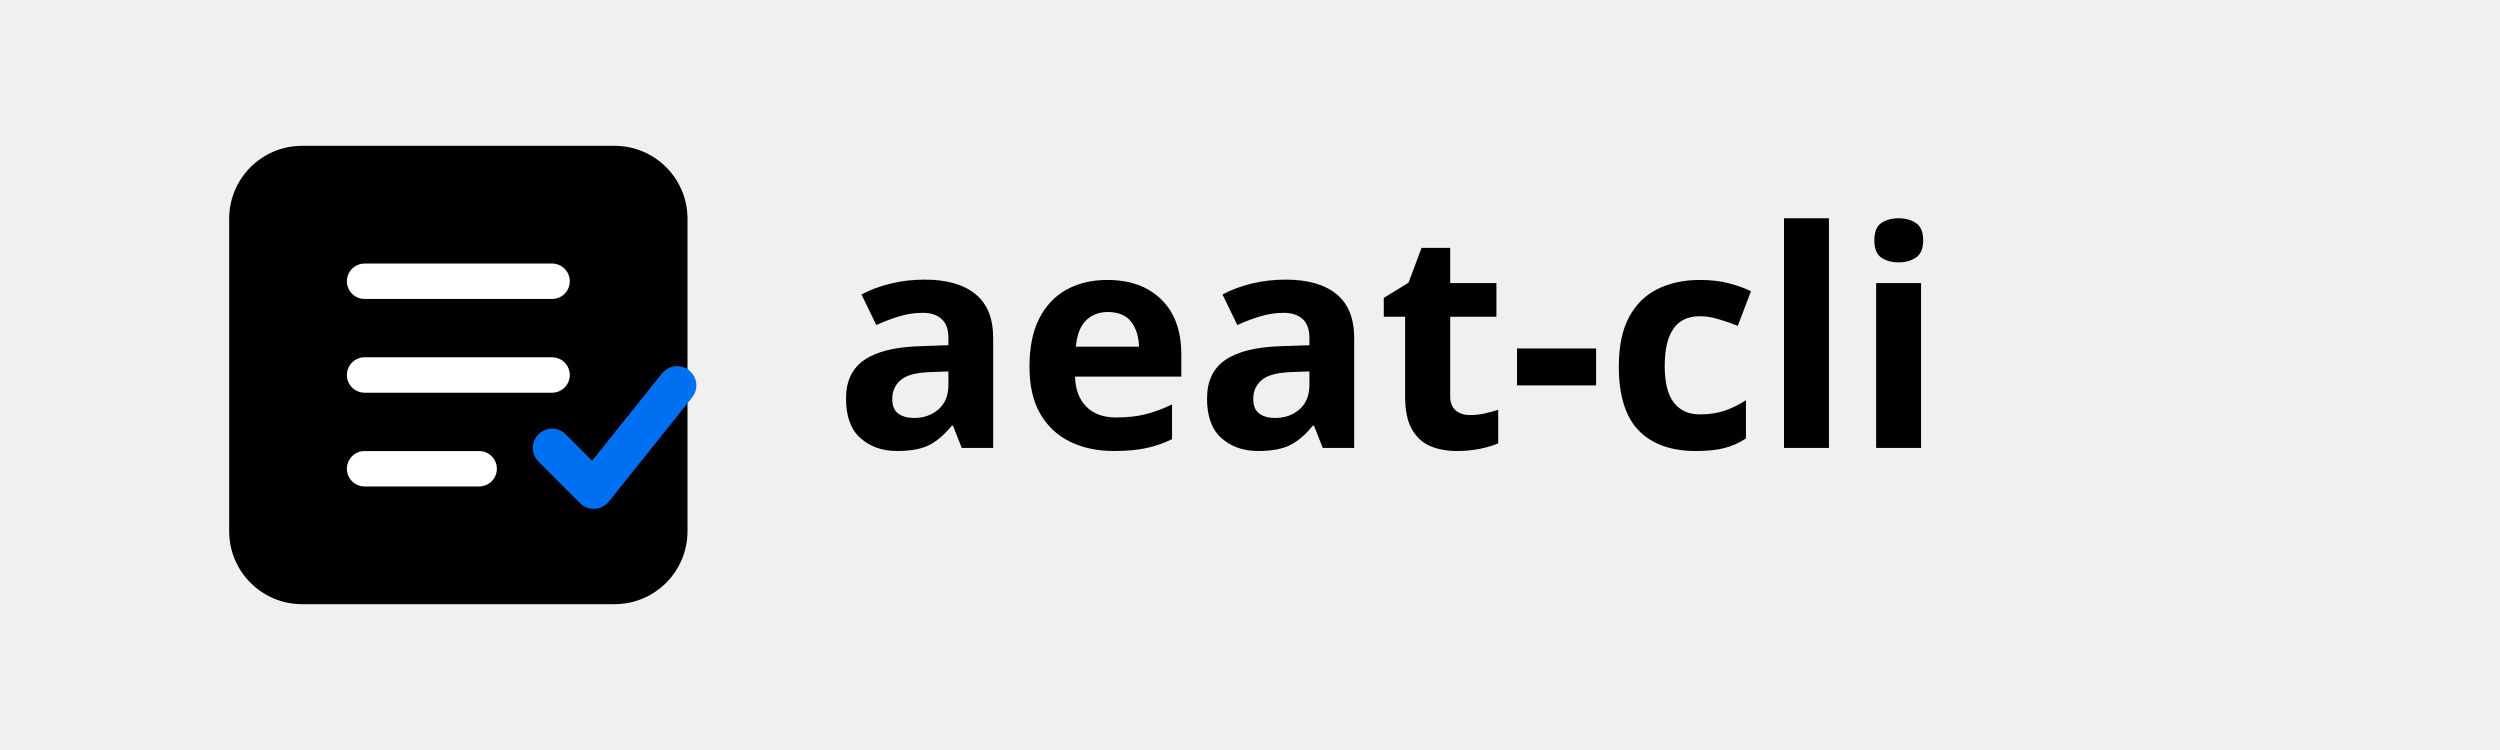
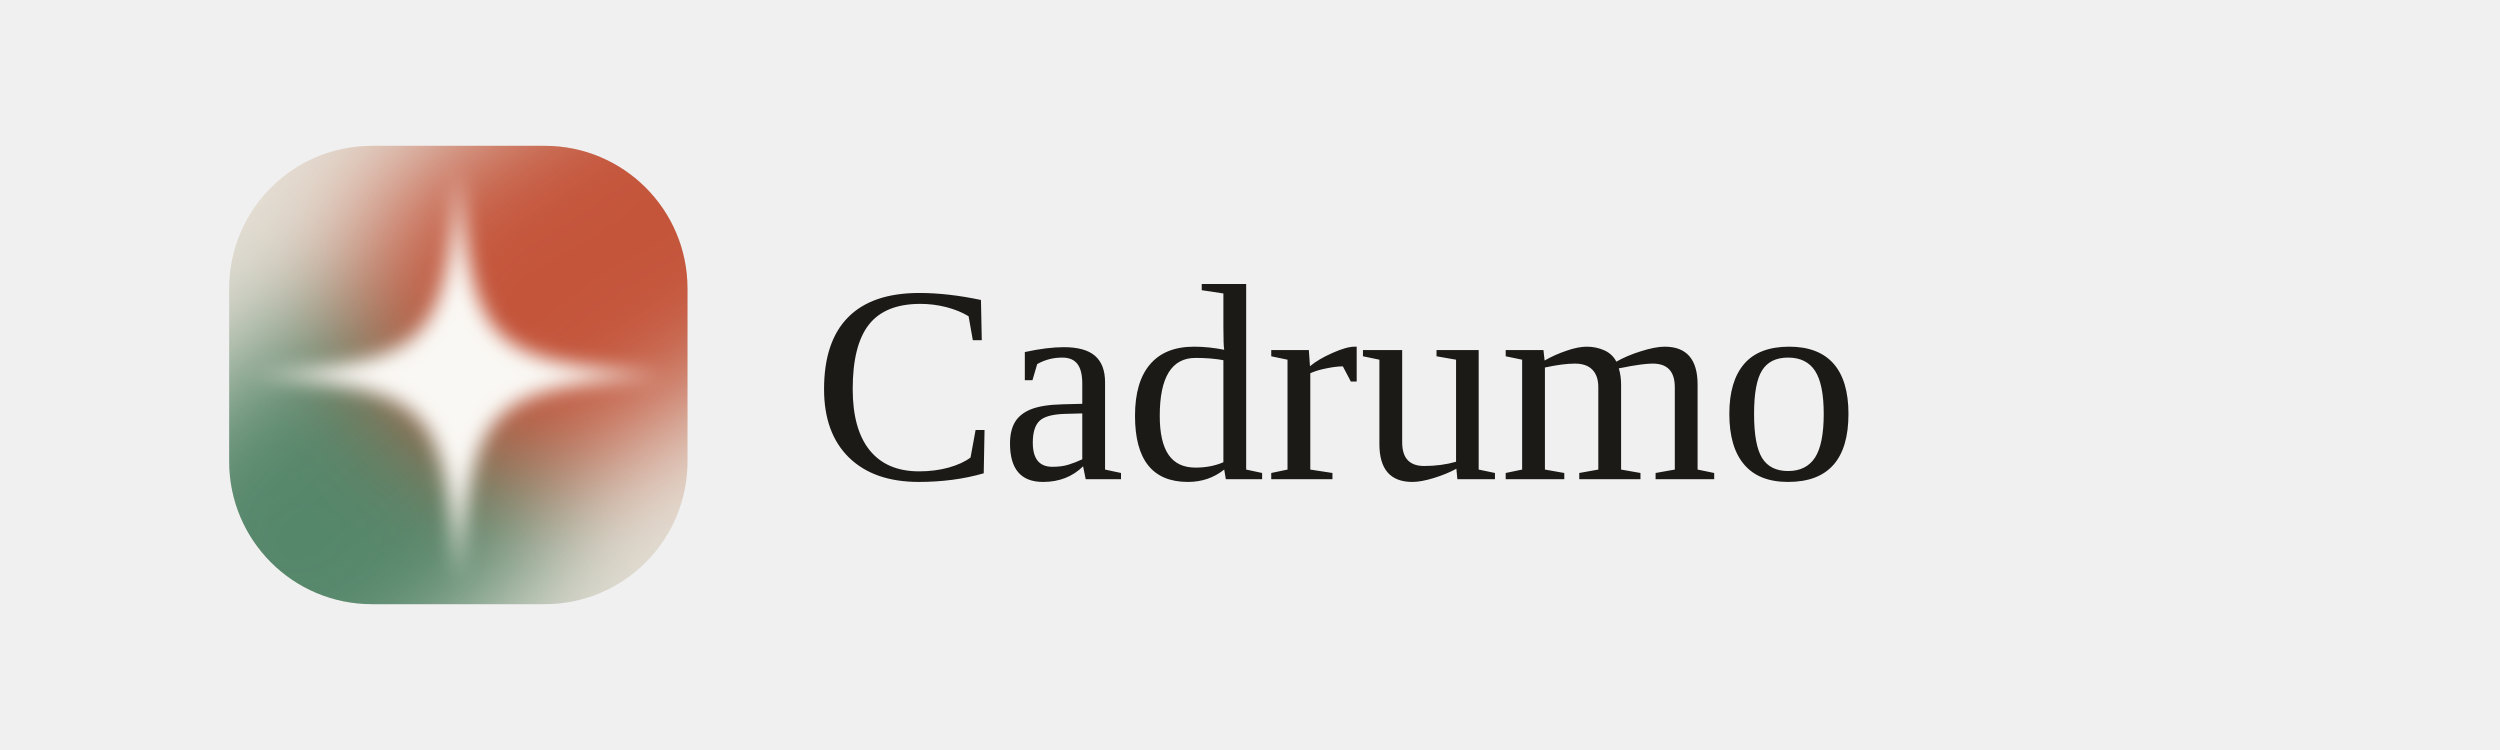
- <svg xmlns="http://www.w3.org/2000/svg" width="240" height="72" viewBox="0 0 240 72" role="img" aria-labelledby="title desc">
+ <svg xmlns="http://www.w3.org/2000/svg" width="240" height="72" viewBox="0 0 240 72" fill="none" role="img" aria-labelledby="title desc">
+   <defs>
+     <filter id="cad-glow-l" x="-30" y="-30" width="104" height="104" filterUnits="userSpaceOnUse" color-interpolation-filters="sRGB">
+       <feGaussianBlur stdDeviation="5.7" />
+     </filter>
+     <filter id="cad-star-l" x="0.6" y="0.6" width="42.8" height="42.8" filterUnits="userSpaceOnUse" color-interpolation-filters="sRGB">
+       <feGaussianBlur stdDeviation="0.93" />
+     </filter>
+     <clipPath id="cad-tile-l">
+       <rect width="44" height="44" rx="13.7" />
+     </clipPath>
+   </defs>
  <g transform="translate(22 14)">
-     <rect x="0" y="0" width="44" height="44" rx="7" fill="#000000" />
-     <path d="M13 13h18M13 22h18M13 31h11" stroke="#ffffff" stroke-width="3.4" stroke-linecap="round" />
-     <path d="M31 29l4 4 8-10" fill="none" stroke="#0070f3" stroke-width="3.7" stroke-linecap="round" stroke-linejoin="round" />
+     <g clip-path="url(#cad-tile-l)">
+       <rect width="44" height="44" rx="13.7" fill="#E4DED4" />
+       <g filter="url(#cad-glow-l)">
+         <circle cx="15.2" cy="31" r="17.1" fill="#55876B" />
+         <circle cx="6.5" cy="38.1" r="17.1" fill="#55876B" />
+         <circle cx="29.6" cy="14.4" r="17.1" fill="#C4553B" />
+         <circle cx="41.6" cy="6.4" r="17.1" fill="#C4553B" />
+       </g>
+       <g filter="url(#cad-star-l)">
+         <path d="M41.56 22C24.67 23.47 23.47 24.67 22 41.56C20.53 24.67 19.33 23.47 2.44 22C19.33 20.53 20.53 19.33 22 2.44C23.47 19.33 24.67 20.53 41.56 22Z" fill="#FAF8F4" />
+       </g>
+     </g>
+     <text x="56" y="32" font-family="Instrument Serif, Georgia, 'Times New Roman', serif" font-size="27" fill="#1c1a17">Cadrumo</text>
  </g>
-   <text x="80" y="43" fill="#000000" font-family="Geist, Segoe UI, system-ui, sans-serif" font-size="29" font-weight="650" letter-spacing="0">aeat-cli</text>
</svg>
